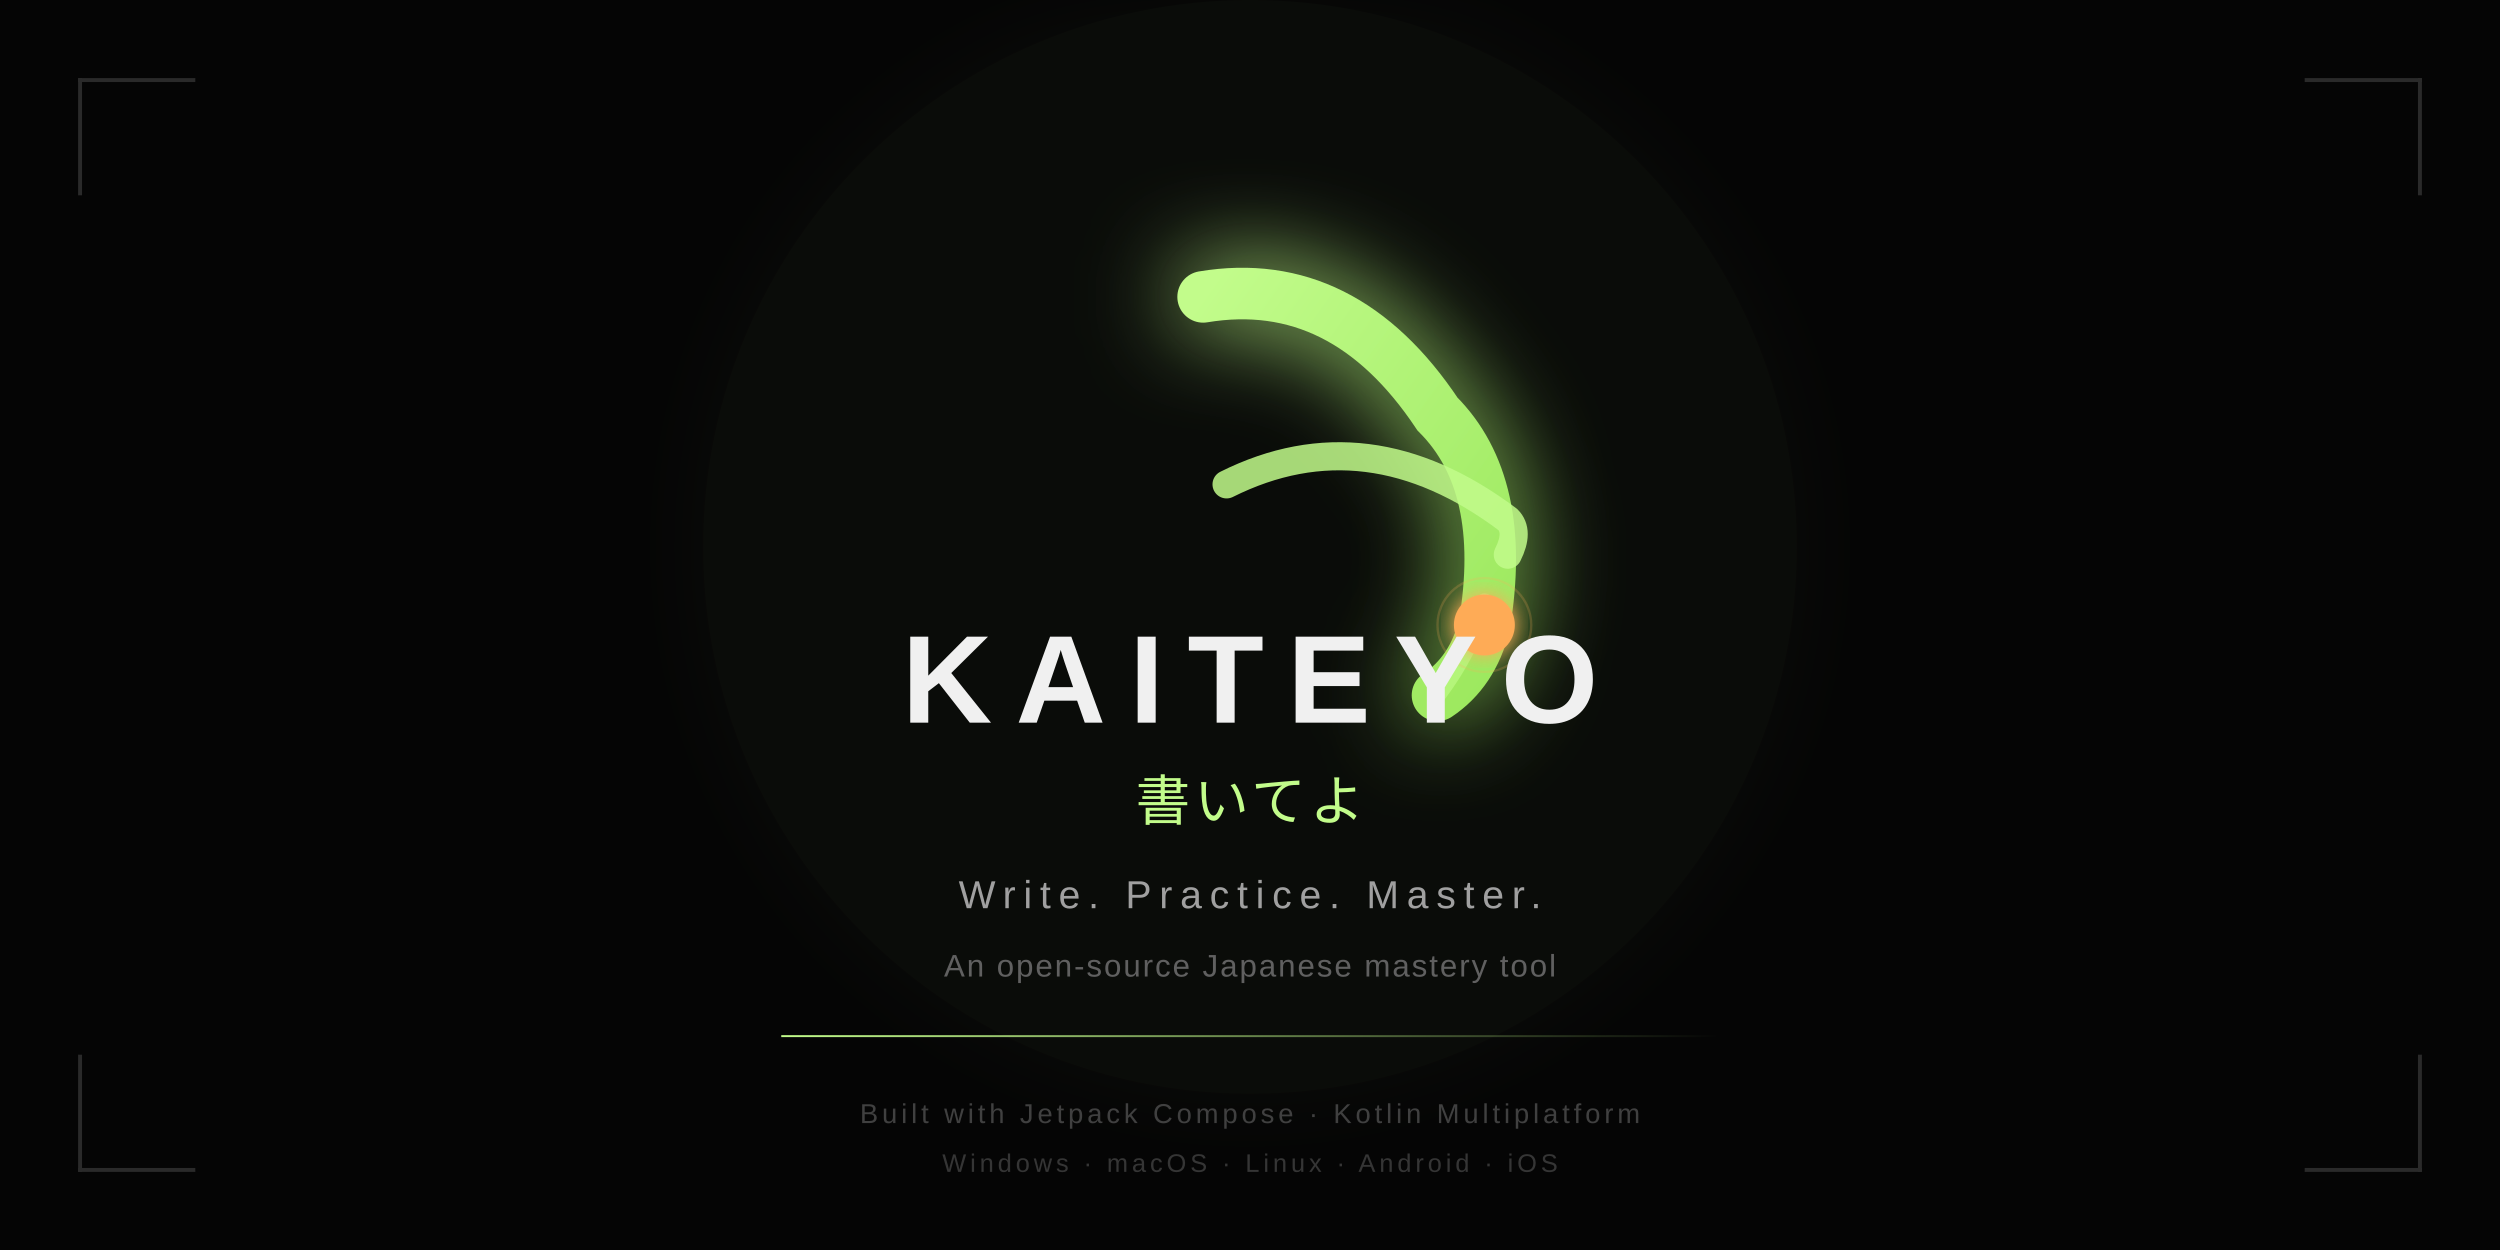
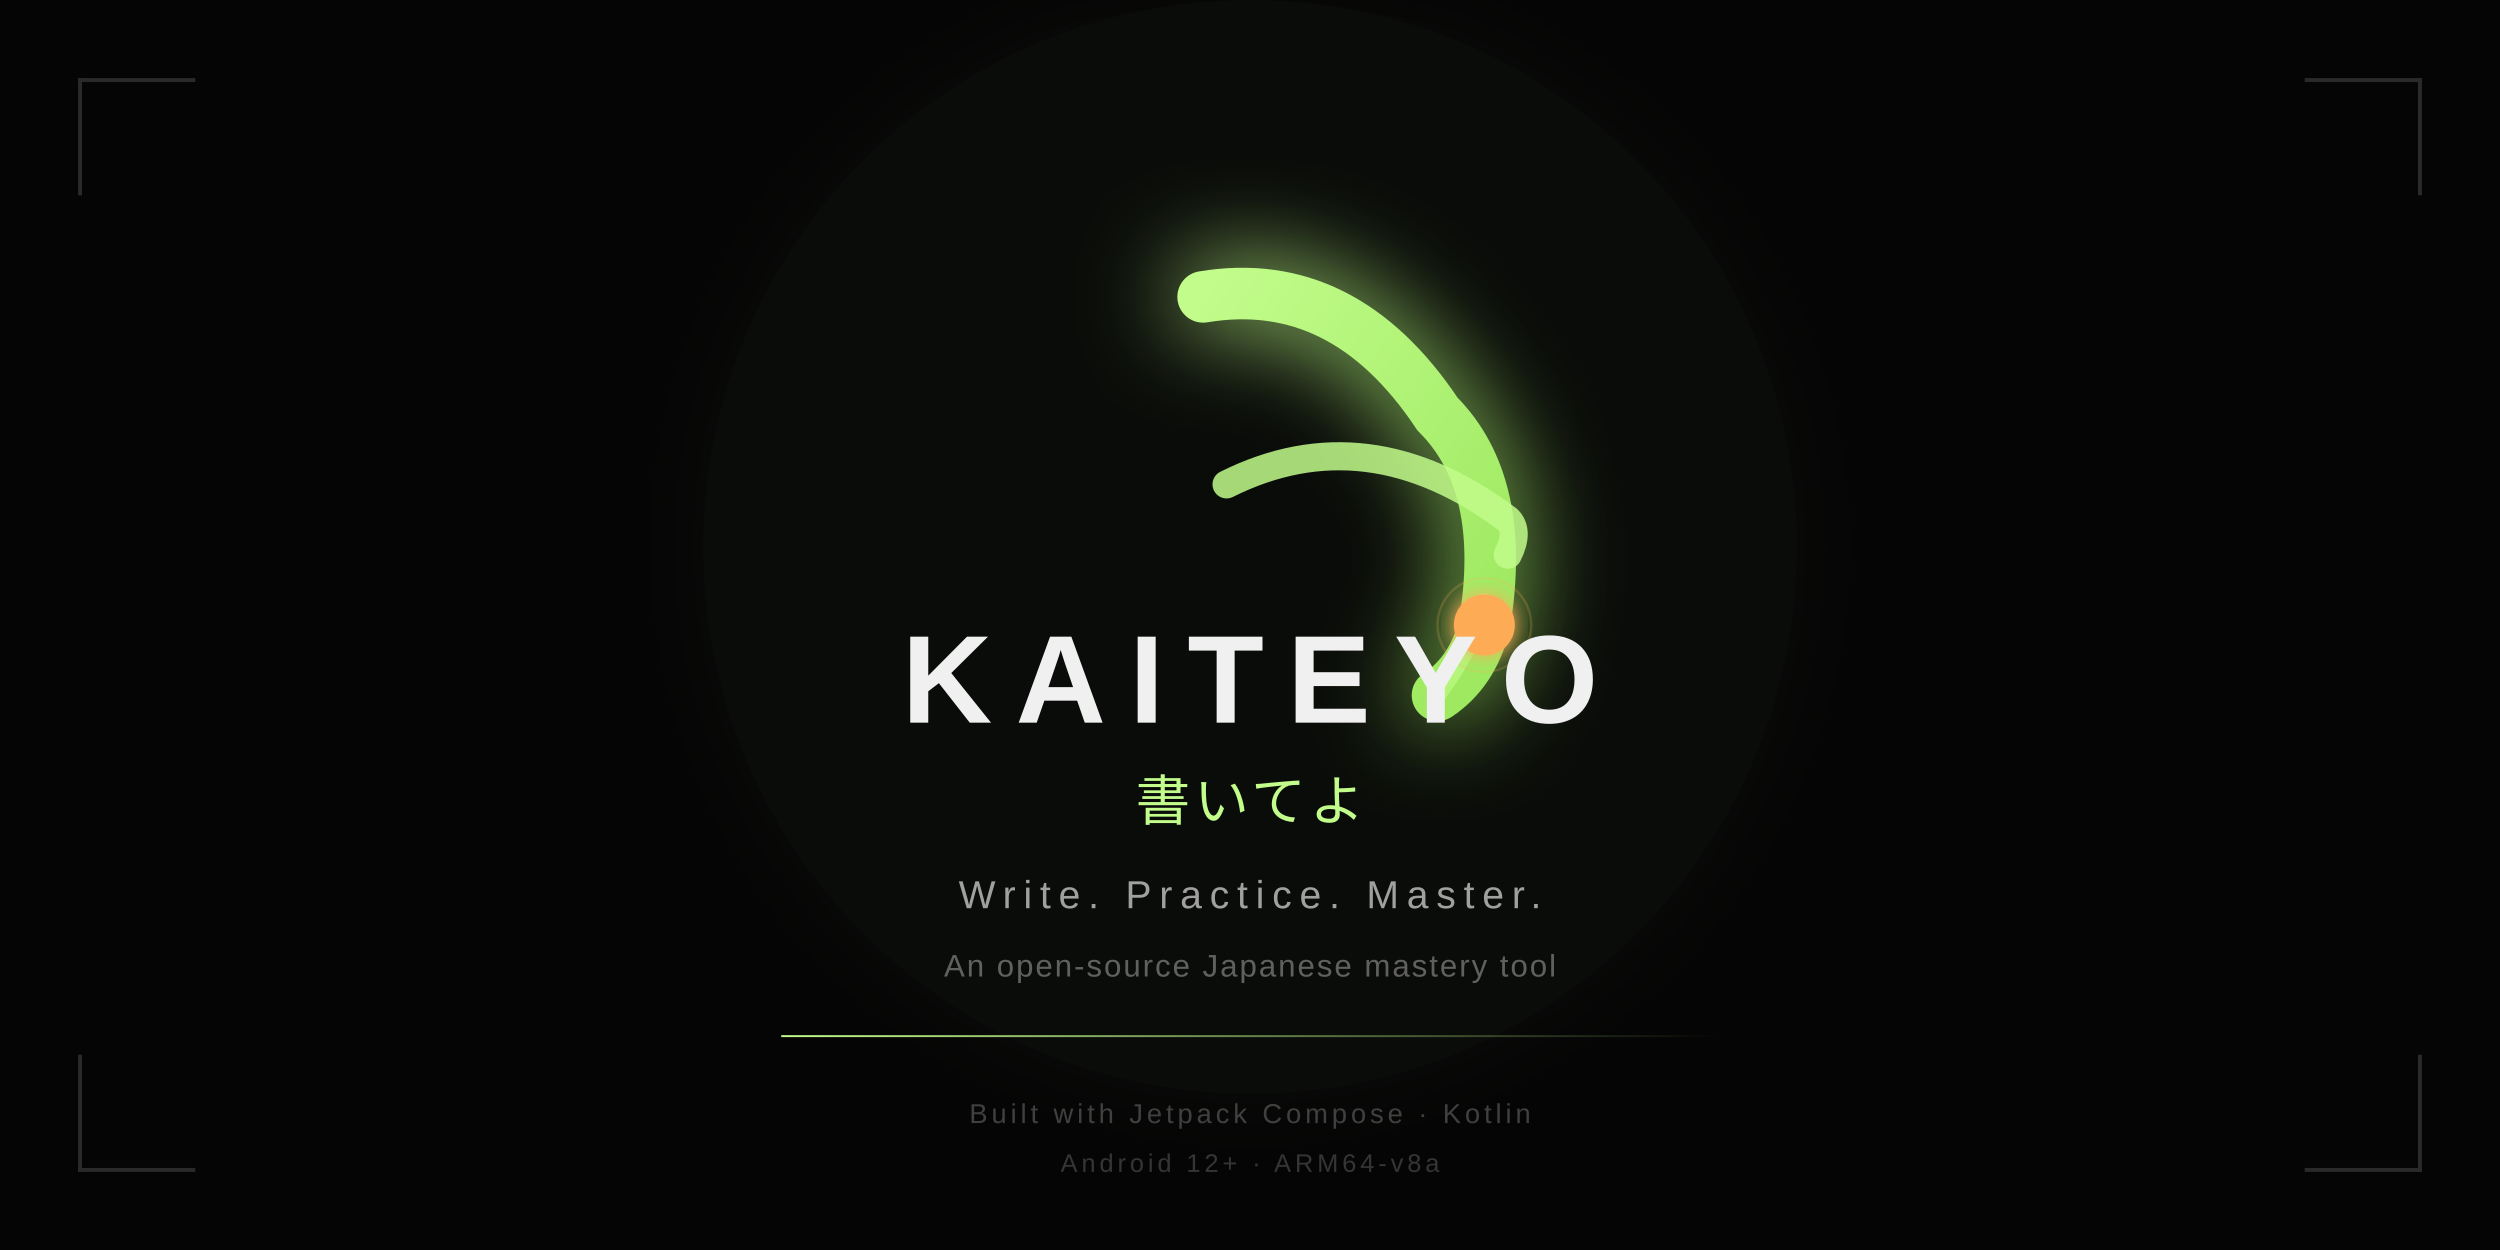
<svg xmlns="http://www.w3.org/2000/svg" viewBox="0 0 1280 640" width="1280" height="640">
  <defs>
    <linearGradient id="strokeGrad" x1="0%" y1="0%" x2="100%" y2="100%">
      <stop offset="0%" style="stop-color:#C2FC8B;stop-opacity:1" />
      <stop offset="100%" style="stop-color:#9CE85E;stop-opacity:1" />
    </linearGradient>
    <linearGradient id="lineGrad" x1="0%" y1="0%" x2="100%" y2="0%">
      <stop offset="0%" style="stop-color:#C2FC8B;stop-opacity:1" />
      <stop offset="100%" style="stop-color:#C2FC8B;stop-opacity:0" />
    </linearGradient>
    <filter id="logoglow" x="-50%" y="-50%" width="200%" height="200%">
      <feGaussianBlur stdDeviation="20" result="blur" />
      <feMerge>
        <feMergeNode in="blur" />
        <feMergeNode in="SourceGraphic" />
      </feMerge>
    </filter>
    <filter id="softglow" x="-20%" y="-20%" width="140%" height="140%">
      <feGaussianBlur stdDeviation="4" result="blur" />
      <feMerge>
        <feMergeNode in="blur" />
        <feMergeNode in="SourceGraphic" />
      </feMerge>
    </filter>
  </defs>
  <rect width="1280" height="640" fill="#050505" />
  <circle cx="640" cy="280" r="280" fill="#C2FC8B" opacity="0.03" filter="url(#logoglow)" />
  <g transform="translate(520, 80) scale(1.2)">
    <path d="M80,60               Q140,50 180,110               Q210,140 200,200               Q195,220 180,230" stroke="url(#strokeGrad)" stroke-width="22" fill="none" stroke-linecap="round" filter="url(#logoglow)" />
    <path d="M90,140               Q150,110 210,155               Q215,160 210,170" stroke="#C2FC8B" stroke-width="12" fill="none" stroke-linecap="round" opacity="0.85" />
    <path d="M180,230               Q195,210 200,190" stroke="#C2FC8B" stroke-width="7" fill="none" stroke-linecap="round" opacity="0.6" />
    <circle cx="200" cy="200" r="13" fill="#FEAB57" filter="url(#softglow)" />
    <circle cx="200" cy="200" r="20" fill="none" stroke="#FEAB57" stroke-width="1" opacity="0.2" />
  </g>
  <text x="640" y="370" font-family="Arial, Helvetica, sans-serif" font-weight="700" font-size="64" fill="#F0F0F0" text-anchor="middle" letter-spacing="12">
    KAITEYO
  </text>
  <text x="640" y="420" font-family="'MS Mincho', 'Yu Mincho', serif" font-weight="400" font-size="28" fill="#C2FC8B" text-anchor="middle" letter-spacing="2">
    書いてよ
  </text>
  <text x="640" y="465" font-family="Arial, Helvetica, sans-serif" font-weight="400" font-size="20" fill="#A0A0A0" text-anchor="middle" letter-spacing="4">
    Write. Practice. Master.
  </text>
  <text x="640" y="500" font-family="Arial, Helvetica, sans-serif" font-weight="400" font-size="16" fill="#606060" text-anchor="middle" letter-spacing="1">
    An open-source Japanese mastery tool
  </text>
  <rect x="400" y="530" width="480" height="1" fill="url(#lineGrad)" />
  <text x="640" y="575" font-family="Arial, Helvetica, sans-serif" font-weight="400" font-size="14" fill="#404040" text-anchor="middle" letter-spacing="2">
-     Built with Jetpack Compose · Kotlin Multiplatform
+     Built with Jetpack Compose · Kotlin
  </text>
  <text x="640" y="600" font-family="Arial, Helvetica, sans-serif" font-weight="400" font-size="13" fill="#353535" text-anchor="middle" letter-spacing="2">
-     Windows · macOS · Linux · Android · iOS
+     Android 12+ · ARM64-v8a
  </text>
  <rect x="40" y="40" width="60" height="2" fill="#2A2A2A" />
  <rect x="40" y="40" width="2" height="60" fill="#2A2A2A" />
  <rect x="1180" y="40" width="60" height="2" fill="#2A2A2A" />
  <rect x="1238" y="40" width="2" height="60" fill="#2A2A2A" />
  <rect x="40" y="598" width="60" height="2" fill="#2A2A2A" />
  <rect x="40" y="540" width="2" height="60" fill="#2A2A2A" />
  <rect x="1180" y="598" width="60" height="2" fill="#2A2A2A" />
  <rect x="1238" y="540" width="2" height="60" fill="#2A2A2A" />
</svg>
